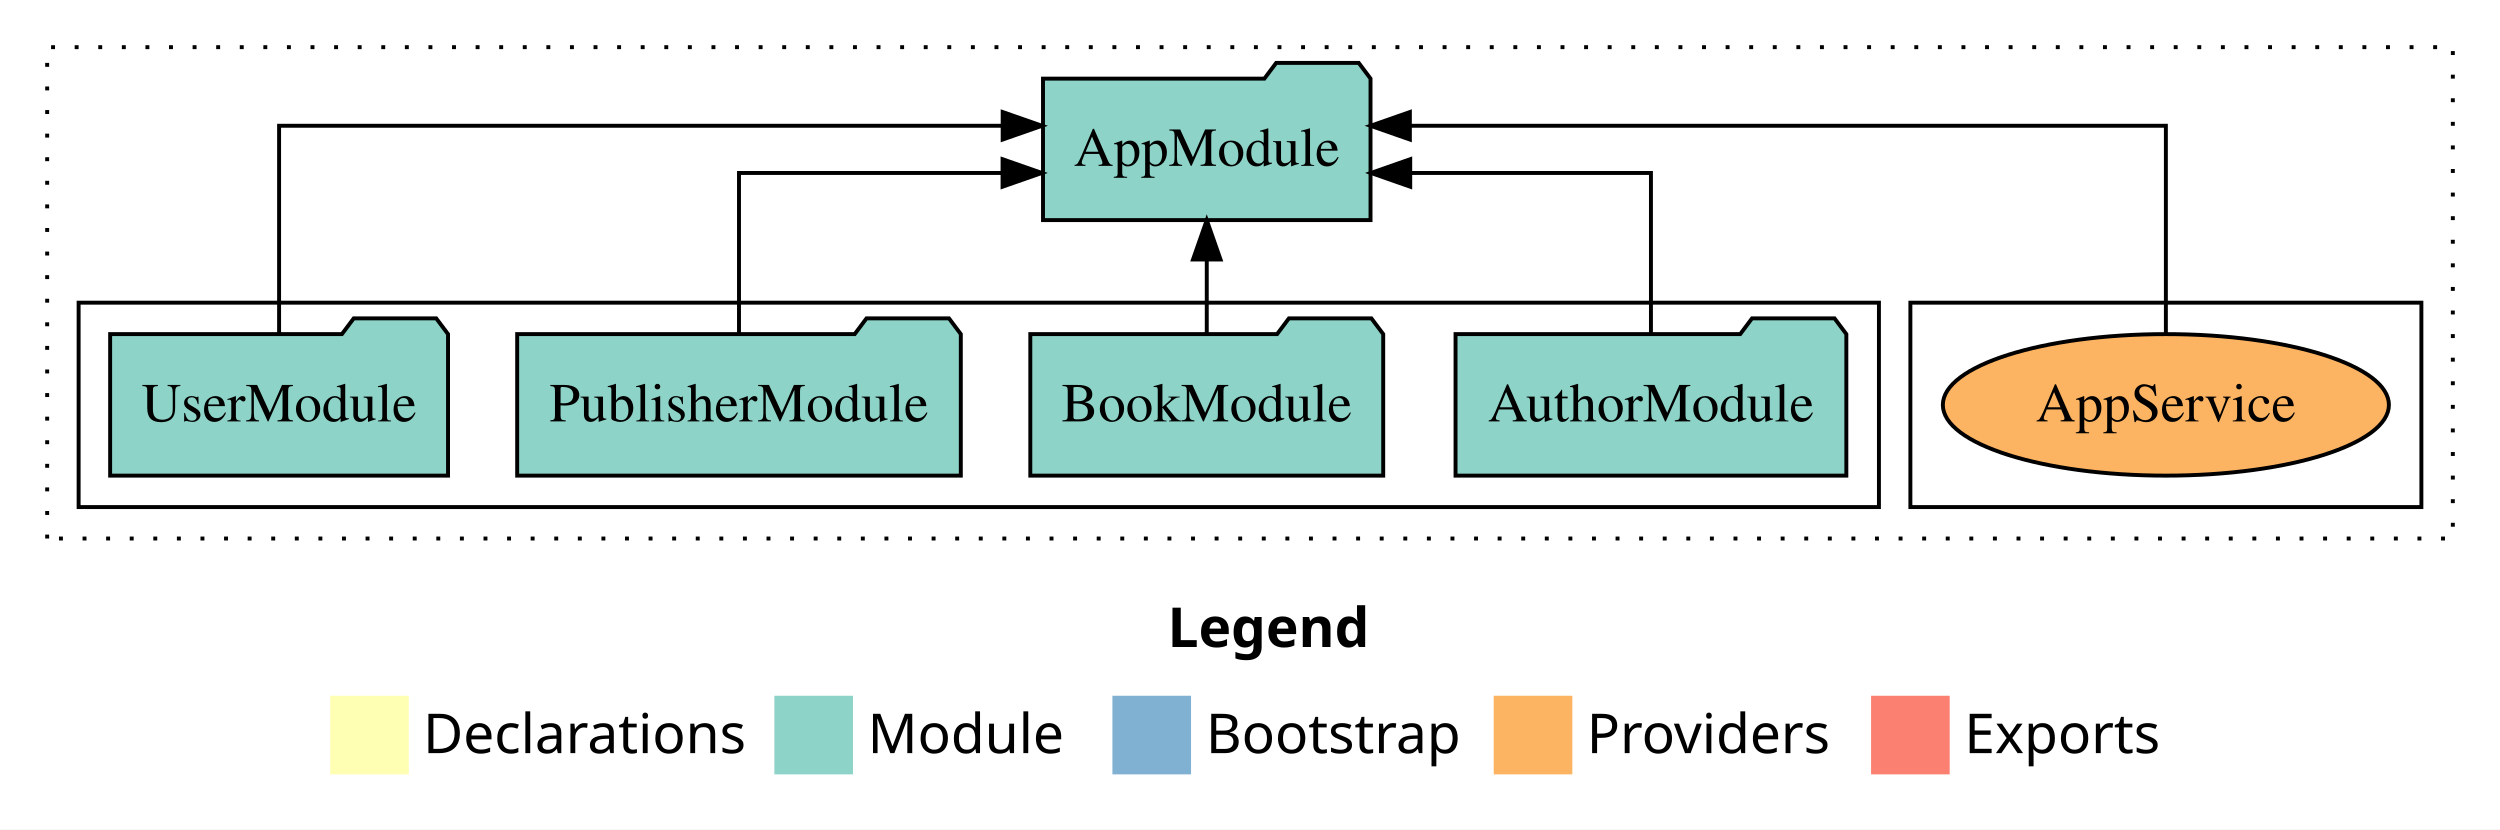
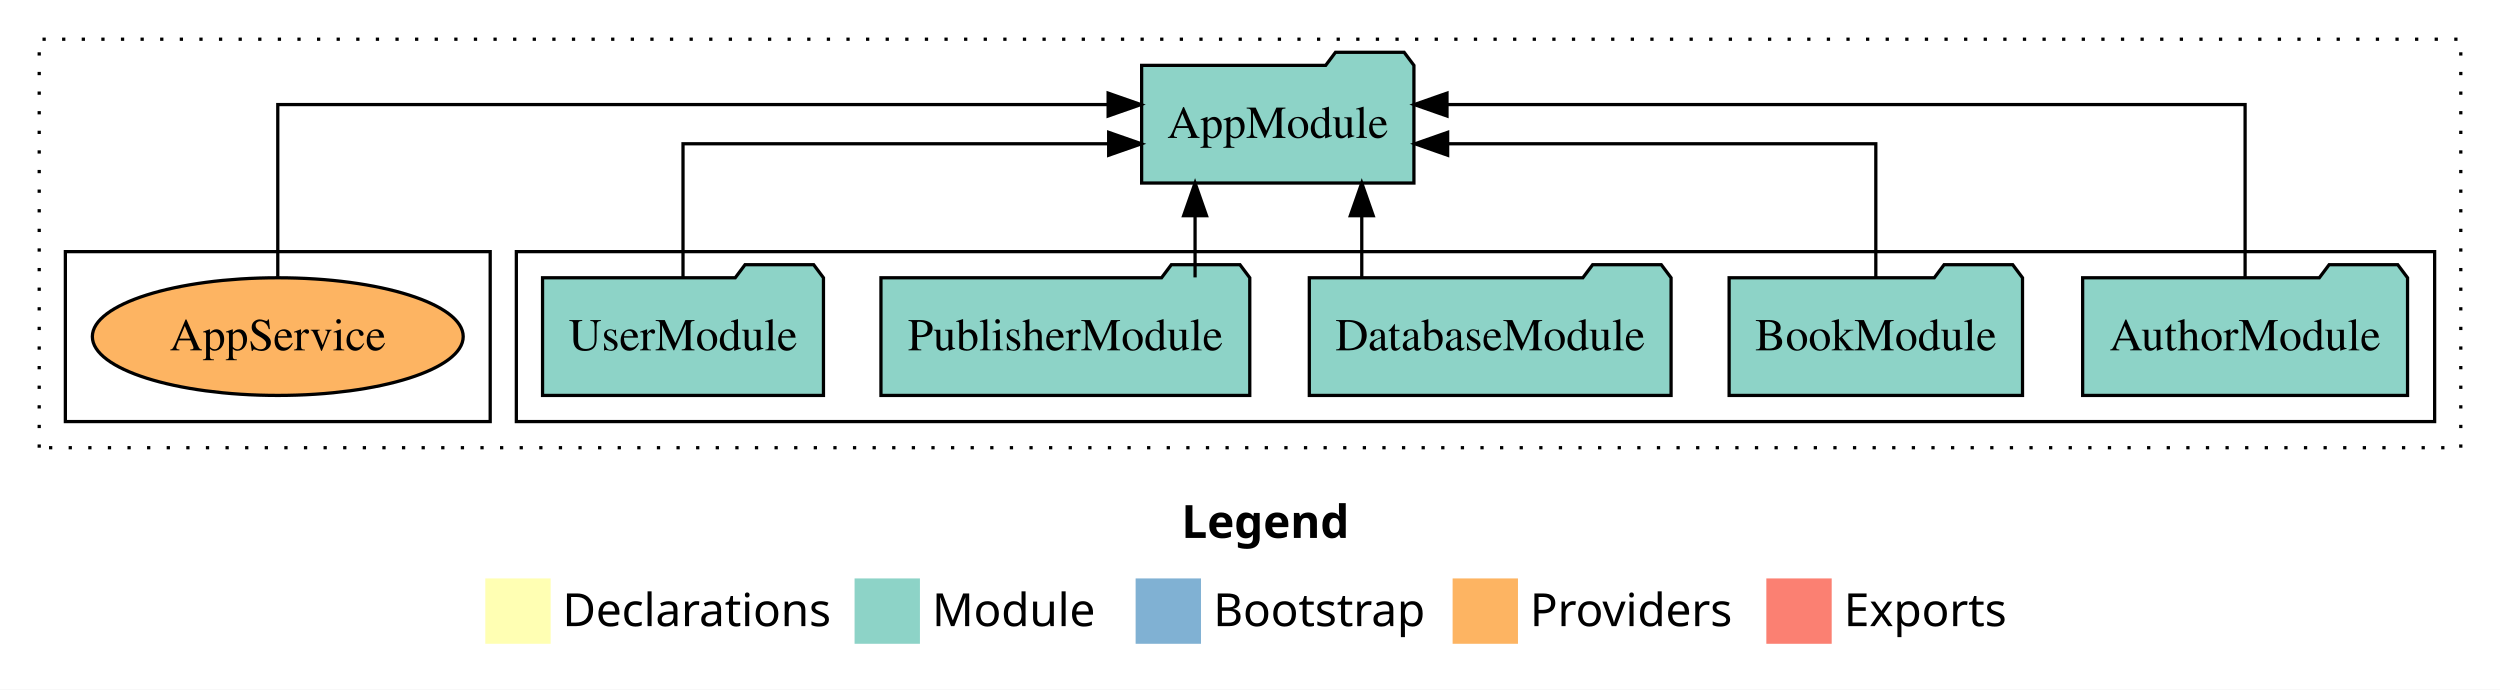
- <svg xmlns="http://www.w3.org/2000/svg" width="636pt" height="211pt" viewBox="0.00 0.00 636.00 211.00">
+ <svg xmlns="http://www.w3.org/2000/svg" width="765pt" height="211pt" viewBox="0.00 0.00 765.00 211.00">
  <g id="graph0" class="graph" transform="scale(1 1) rotate(0) translate(4 207)">
-     <polygon fill="white" stroke="transparent" points="-4,4 -4,-207 632,-207 632,4 -4,4" />
-     <text text-anchor="start" x="293.01" y="-42.4" font-family="sans-serif" font-weight="bold" font-size="14.00">Legend</text>
-     <polygon fill="#ffffb3" stroke="transparent" points="80,-10 80,-30 100,-30 100,-10 80,-10" />
-     <text text-anchor="start" x="103.63" y="-15.4" font-family="sans-serif" font-size="14.00">  Declarations</text>
-     <polygon fill="#8dd3c7" stroke="transparent" points="193,-10 193,-30 213,-30 213,-10 193,-10" />
-     <text text-anchor="start" x="216.73" y="-15.4" font-family="sans-serif" font-size="14.00">  Module</text>
-     <polygon fill="#80b1d3" stroke="transparent" points="279,-10 279,-30 299,-30 299,-10 279,-10" />
-     <text text-anchor="start" x="302.78" y="-15.4" font-family="sans-serif" font-size="14.00">  Bootstrap</text>
-     <polygon fill="#fdb462" stroke="transparent" points="376,-10 376,-30 396,-30 396,-10 376,-10" />
-     <text text-anchor="start" x="399.67" y="-15.4" font-family="sans-serif" font-size="14.00">  Providers</text>
-     <polygon fill="#fb8072" stroke="transparent" points="472,-10 472,-30 492,-30 492,-10 472,-10" />
-     <text text-anchor="start" x="495.73" y="-15.4" font-family="sans-serif" font-size="14.00">  Exports</text>
+     <polygon fill="white" stroke="transparent" points="-4,4 -4,-207 761,-207 761,4 -4,4" />
+     <text text-anchor="start" x="357.51" y="-42.4" font-family="sans-serif" font-weight="bold" font-size="14.00">Legend</text>
+     <polygon fill="#ffffb3" stroke="transparent" points="144.5,-10 144.5,-30 164.5,-30 164.5,-10 144.5,-10" />
+     <text text-anchor="start" x="168.13" y="-15.4" font-family="sans-serif" font-size="14.00">  Declarations</text>
+     <polygon fill="#8dd3c7" stroke="transparent" points="257.5,-10 257.5,-30 277.5,-30 277.5,-10 257.5,-10" />
+     <text text-anchor="start" x="281.23" y="-15.4" font-family="sans-serif" font-size="14.00">  Module</text>
+     <polygon fill="#80b1d3" stroke="transparent" points="343.5,-10 343.5,-30 363.5,-30 363.5,-10 343.5,-10" />
+     <text text-anchor="start" x="367.28" y="-15.4" font-family="sans-serif" font-size="14.00">  Bootstrap</text>
+     <polygon fill="#fdb462" stroke="transparent" points="440.5,-10 440.5,-30 460.5,-30 460.5,-10 440.5,-10" />
+     <text text-anchor="start" x="464.17" y="-15.4" font-family="sans-serif" font-size="14.00">  Providers</text>
+     <polygon fill="#fb8072" stroke="transparent" points="536.5,-10 536.5,-30 556.5,-30 556.5,-10 536.5,-10" />
+     <text text-anchor="start" x="560.23" y="-15.4" font-family="sans-serif" font-size="14.00">  Exports</text>
    <g id="clust1" class="cluster">
-       <polygon fill="none" stroke="black" stroke-dasharray="1,5" points="8,-70 8,-195 620,-195 620,-70 8,-70" />
+       <polygon fill="none" stroke="black" stroke-dasharray="1,5" points="8,-70 8,-195 749,-195 749,-70 8,-70" />
+     </g>
+     <g id="clust3" class="cluster">
+       <polygon fill="none" stroke="black" points="154,-78 154,-130 741,-130 741,-78 154,-78" />
    </g>
    <g id="clust6" class="cluster">
-       <polygon fill="none" stroke="black" points="482,-78 482,-130 612,-130 612,-78 482,-78" />
-     </g>
-     <g id="clust3" class="cluster">
-       <polygon fill="none" stroke="black" points="16,-78 16,-130 474,-130 474,-78 16,-78" />
+       <polygon fill="none" stroke="black" points="16,-78 16,-130 146,-130 146,-78 16,-78" />
    </g>
    <g id="node1" class="node">
-       <polygon fill="#8dd3c7" stroke="black" points="465.71,-122 462.71,-126 441.71,-126 438.71,-122 366.29,-122 366.29,-86 465.71,-86 465.71,-122" />
-       <text text-anchor="middle" x="416" y="-99.8" font-family="Times,serif" font-size="14.00">AuthorModule</text>
+       <polygon fill="#8dd3c7" stroke="black" points="732.71,-122 729.71,-126 708.71,-126 705.71,-122 633.29,-122 633.29,-86 732.71,-86 732.71,-122" />
+       <text text-anchor="middle" x="683" y="-99.8" font-family="Times,serif" font-size="14.00">AuthorModule</text>
+     </g>
+     <g id="node6" class="node">
+       <polygon fill="#8dd3c7" stroke="black" points="428.66,-187 425.66,-191 404.66,-191 401.66,-187 345.34,-187 345.34,-151 428.66,-151 428.66,-187" />
+       <text text-anchor="middle" x="387" y="-164.8" font-family="Times,serif" font-size="14.00">AppModule</text>
+     </g>
+     <g id="edge1" class="edge">
+       <path fill="none" stroke="black" d="M683,-122.28C683,-143.32 683,-175 683,-175 683,-175 438.78,-175 438.78,-175" />
+       <polygon fill="black" stroke="black" points="438.78,-171.5 428.78,-175 438.78,-178.5 438.78,-171.5" />
+     </g>
+     <g id="node2" class="node">
+       <polygon fill="#8dd3c7" stroke="black" points="614.89,-122 611.89,-126 590.89,-126 587.89,-122 525.11,-122 525.11,-86 614.89,-86 614.89,-122" />
+       <text text-anchor="middle" x="570" y="-99.8" font-family="Times,serif" font-size="14.00">BookModule</text>
+     </g>
+     <g id="edge2" class="edge">
+       <path fill="none" stroke="black" d="M570,-122.02C570,-139.37 570,-163 570,-163 570,-163 438.98,-163 438.98,-163" />
+       <polygon fill="black" stroke="black" points="438.98,-159.5 428.98,-163 438.98,-166.5 438.98,-159.5" />
+     </g>
+     <g id="node3" class="node">
+       <polygon fill="#8dd3c7" stroke="black" points="507.35,-122 504.35,-126 483.35,-126 480.35,-122 396.65,-122 396.65,-86 507.35,-86 507.35,-122" />
+       <text text-anchor="middle" x="452" y="-99.8" font-family="Times,serif" font-size="14.00">DatabaseModule</text>
+     </g>
+     <g id="edge3" class="edge">
+       <path fill="none" stroke="black" d="M412.7,-122.11C412.7,-122.11 412.7,-140.99 412.7,-140.99" />
+       <polygon fill="black" stroke="black" points="409.2,-140.99 412.7,-150.99 416.2,-140.99 409.2,-140.99" />
+     </g>
+     <g id="node4" class="node">
+       <polygon fill="#8dd3c7" stroke="black" points="378.43,-122 375.43,-126 354.43,-126 351.43,-122 265.57,-122 265.57,-86 378.43,-86 378.43,-122" />
+       <text text-anchor="middle" x="322" y="-99.8" font-family="Times,serif" font-size="14.00">PublisherModule</text>
+     </g>
+     <g id="edge4" class="edge">
+       <path fill="none" stroke="black" d="M361.69,-122.11C361.69,-122.11 361.69,-140.99 361.69,-140.99" />
+       <polygon fill="black" stroke="black" points="358.19,-140.99 361.69,-150.99 365.19,-140.99 358.19,-140.99" />
    </g>
    <g id="node5" class="node">
-       <polygon fill="#8dd3c7" stroke="black" points="344.66,-187 341.66,-191 320.66,-191 317.66,-187 261.34,-187 261.34,-151 344.66,-151 344.66,-187" />
-       <text text-anchor="middle" x="303" y="-164.8" font-family="Times,serif" font-size="14.00">AppModule</text>
-     </g>
-     <g id="edge1" class="edge">
-       <path fill="none" stroke="black" d="M416,-122.02C416,-139.37 416,-163 416,-163 416,-163 354.76,-163 354.76,-163" />
-       <polygon fill="black" stroke="black" points="354.76,-159.5 344.76,-163 354.76,-166.5 354.76,-159.5" />
-     </g>
-     <g id="node2" class="node">
-       <polygon fill="#8dd3c7" stroke="black" points="347.89,-122 344.89,-126 323.89,-126 320.89,-122 258.11,-122 258.11,-86 347.89,-86 347.89,-122" />
-       <text text-anchor="middle" x="303" y="-99.8" font-family="Times,serif" font-size="14.00">BookModule</text>
-     </g>
-     <g id="edge2" class="edge">
-       <path fill="none" stroke="black" d="M303,-122.11C303,-122.11 303,-140.99 303,-140.99" />
-       <polygon fill="black" stroke="black" points="299.5,-140.99 303,-150.99 306.5,-140.99 299.5,-140.99" />
-     </g>
-     <g id="node3" class="node">
-       <polygon fill="#8dd3c7" stroke="black" points="240.43,-122 237.43,-126 216.43,-126 213.43,-122 127.57,-122 127.57,-86 240.43,-86 240.43,-122" />
-       <text text-anchor="middle" x="184" y="-99.8" font-family="Times,serif" font-size="14.00">PublisherModule</text>
-     </g>
-     <g id="edge3" class="edge">
-       <path fill="none" stroke="black" d="M184,-122.02C184,-139.37 184,-163 184,-163 184,-163 251.05,-163 251.05,-163" />
-       <polygon fill="black" stroke="black" points="251.05,-166.5 261.05,-163 251.05,-159.5 251.05,-166.5" />
-     </g>
-     <g id="node4" class="node">
-       <polygon fill="#8dd3c7" stroke="black" points="109.98,-122 106.98,-126 85.98,-126 82.98,-122 24.02,-122 24.02,-86 109.98,-86 109.98,-122" />
-       <text text-anchor="middle" x="67" y="-99.8" font-family="Times,serif" font-size="14.00">UserModule</text>
-     </g>
-     <g id="edge4" class="edge">
-       <path fill="none" stroke="black" d="M67,-122.28C67,-143.32 67,-175 67,-175 67,-175 251.08,-175 251.08,-175" />
-       <polygon fill="black" stroke="black" points="251.08,-178.5 261.08,-175 251.08,-171.5 251.08,-178.5" />
-     </g>
-     <g id="node6" class="node">
-       <ellipse fill="#fdb462" stroke="black" cx="547" cy="-104" rx="56.74" ry="18" />
-       <text text-anchor="middle" x="547" y="-99.8" font-family="Times,serif" font-size="14.00">AppService</text>
+       <polygon fill="#8dd3c7" stroke="black" points="247.98,-122 244.98,-126 223.98,-126 220.98,-122 162.02,-122 162.02,-86 247.98,-86 247.98,-122" />
+       <text text-anchor="middle" x="205" y="-99.8" font-family="Times,serif" font-size="14.00">UserModule</text>
    </g>
    <g id="edge5" class="edge">
-       <path fill="none" stroke="black" d="M547,-122.28C547,-143.32 547,-175 547,-175 547,-175 354.67,-175 354.67,-175" />
-       <polygon fill="black" stroke="black" points="354.67,-171.5 344.67,-175 354.67,-178.5 354.67,-171.5" />
+       <path fill="none" stroke="black" d="M205,-122.02C205,-139.37 205,-163 205,-163 205,-163 335.25,-163 335.25,-163" />
+       <polygon fill="black" stroke="black" points="335.25,-166.5 345.25,-163 335.25,-159.5 335.25,-166.5" />
+     </g>
+     <g id="node7" class="node">
+       <ellipse fill="#fdb462" stroke="black" cx="81" cy="-104" rx="56.74" ry="18" />
+       <text text-anchor="middle" x="81" y="-99.8" font-family="Times,serif" font-size="14.00">AppService</text>
+     </g>
+     <g id="edge6" class="edge">
+       <path fill="none" stroke="black" d="M81,-122.28C81,-143.32 81,-175 81,-175 81,-175 335.09,-175 335.09,-175" />
+       <polygon fill="black" stroke="black" points="335.09,-178.5 345.09,-175 335.09,-171.5 335.09,-178.5" />
    </g>
  </g>
</svg>
